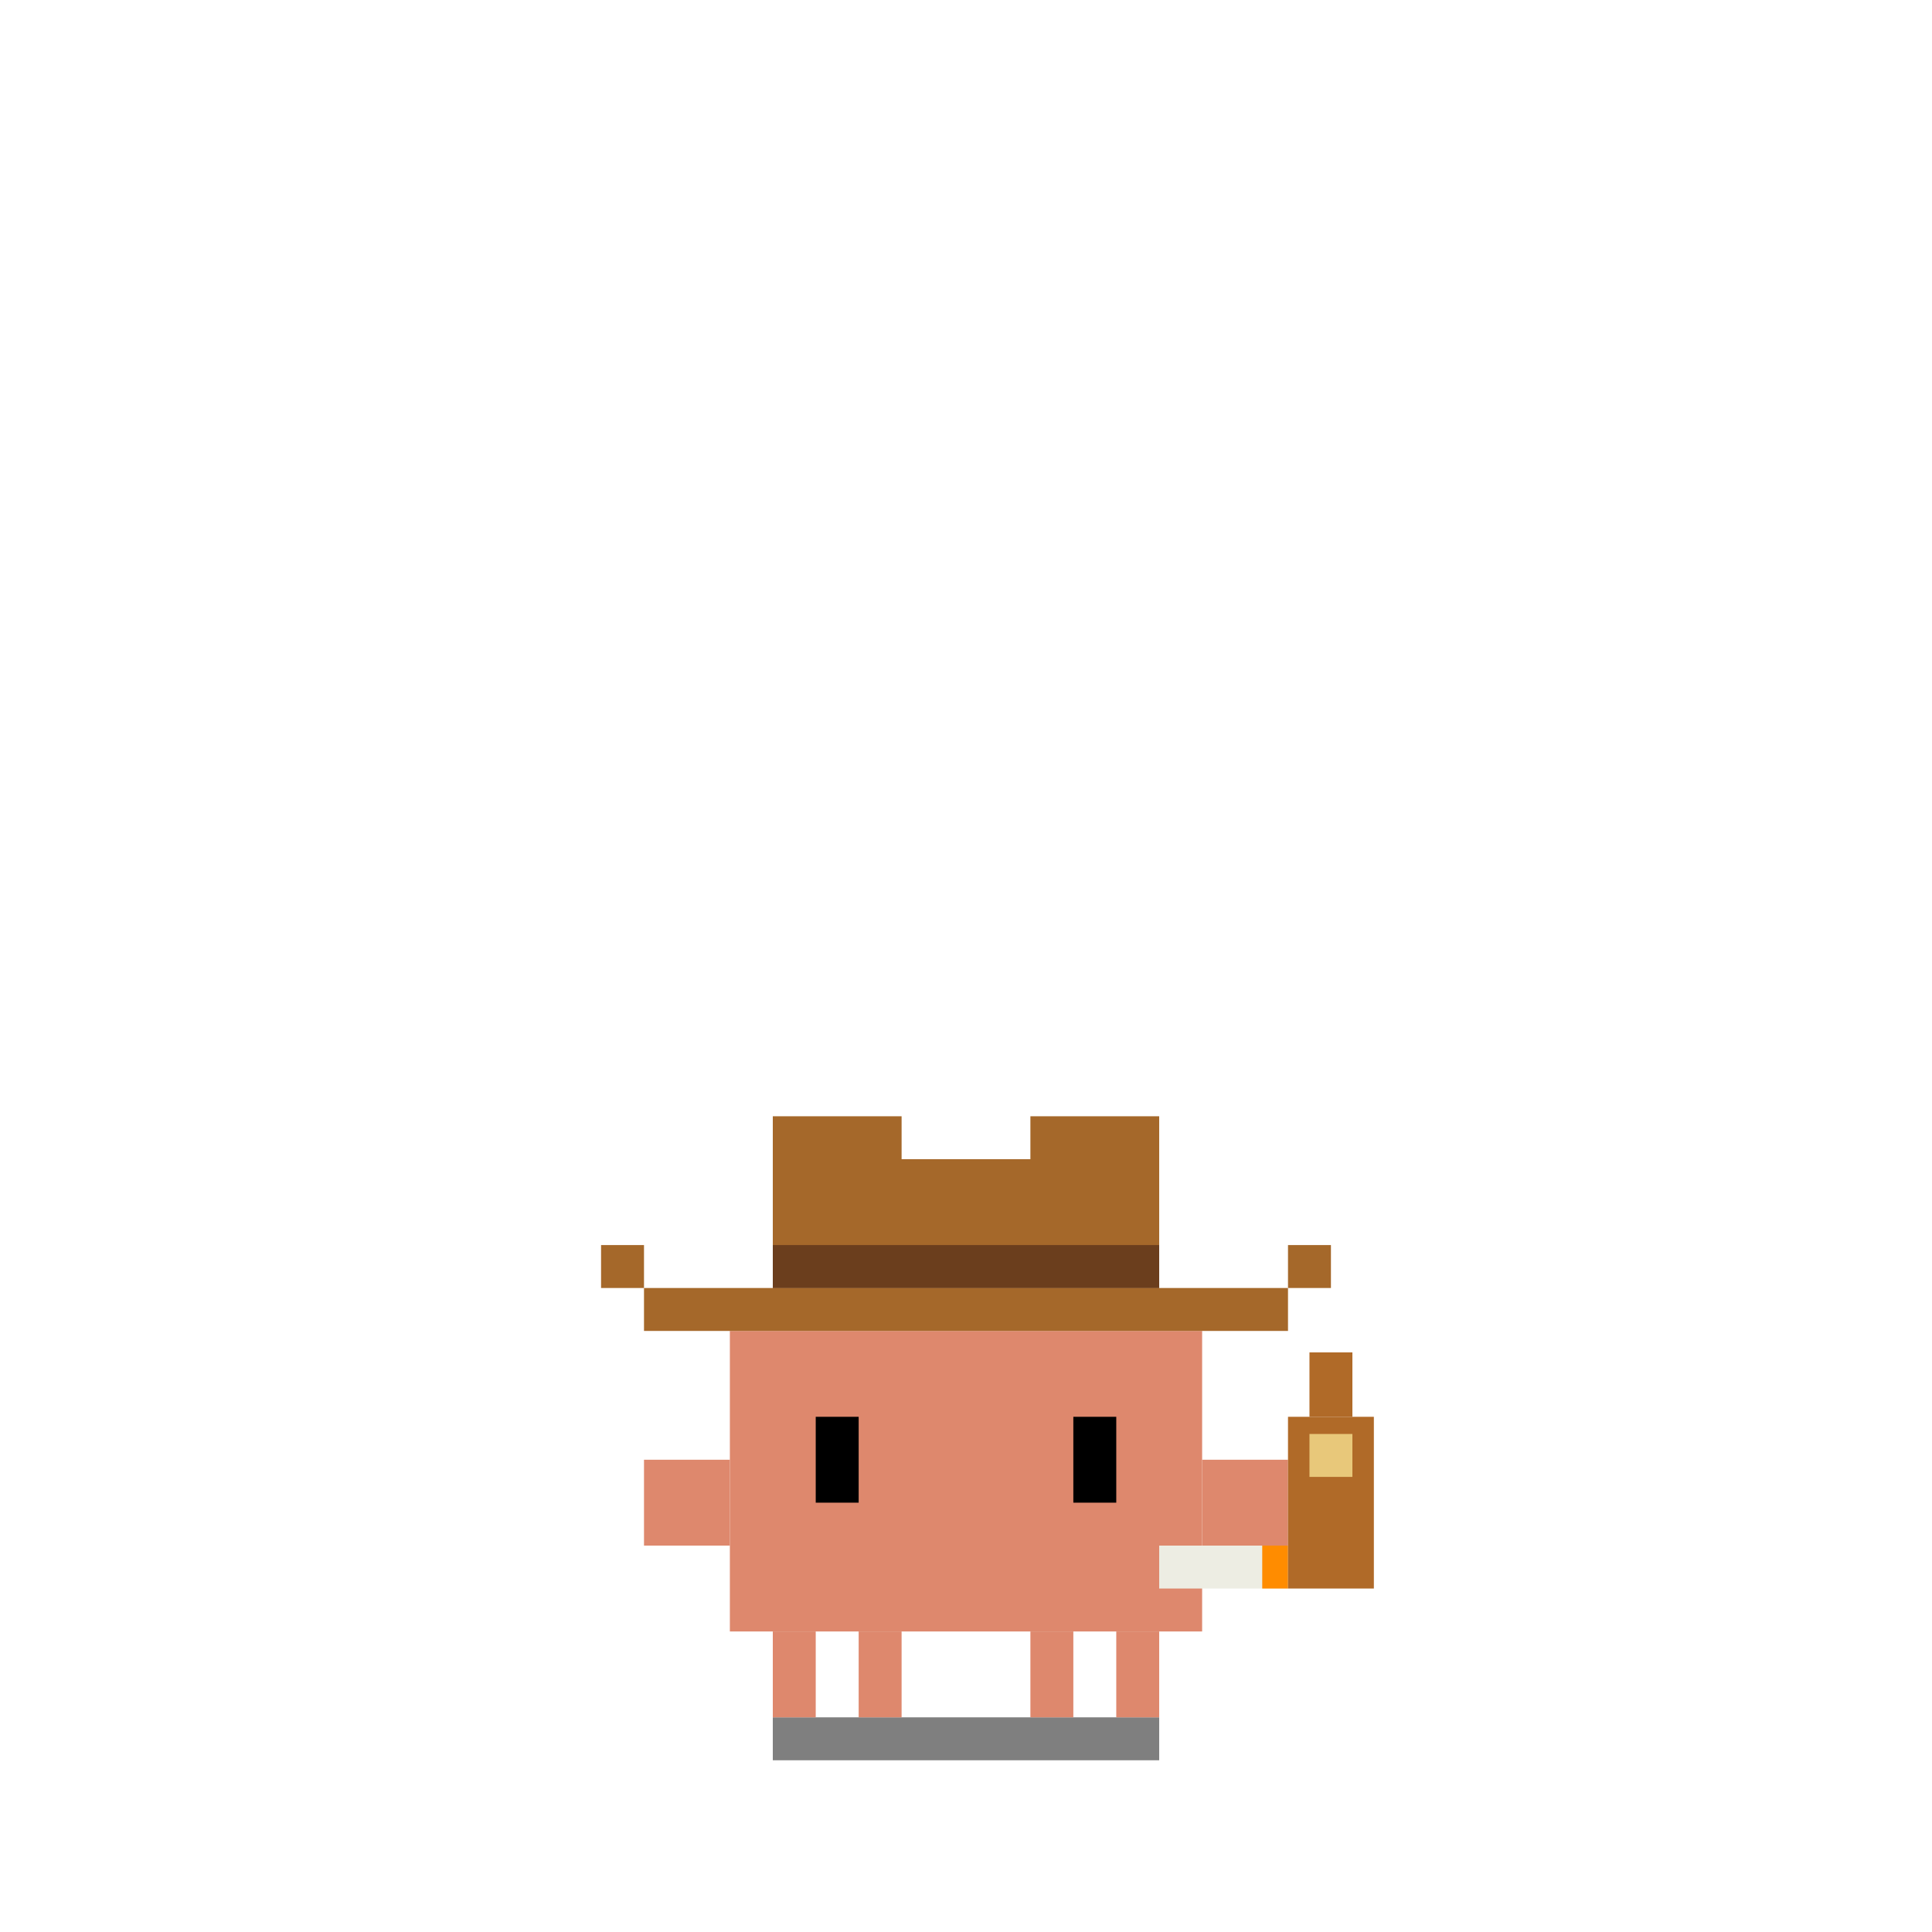
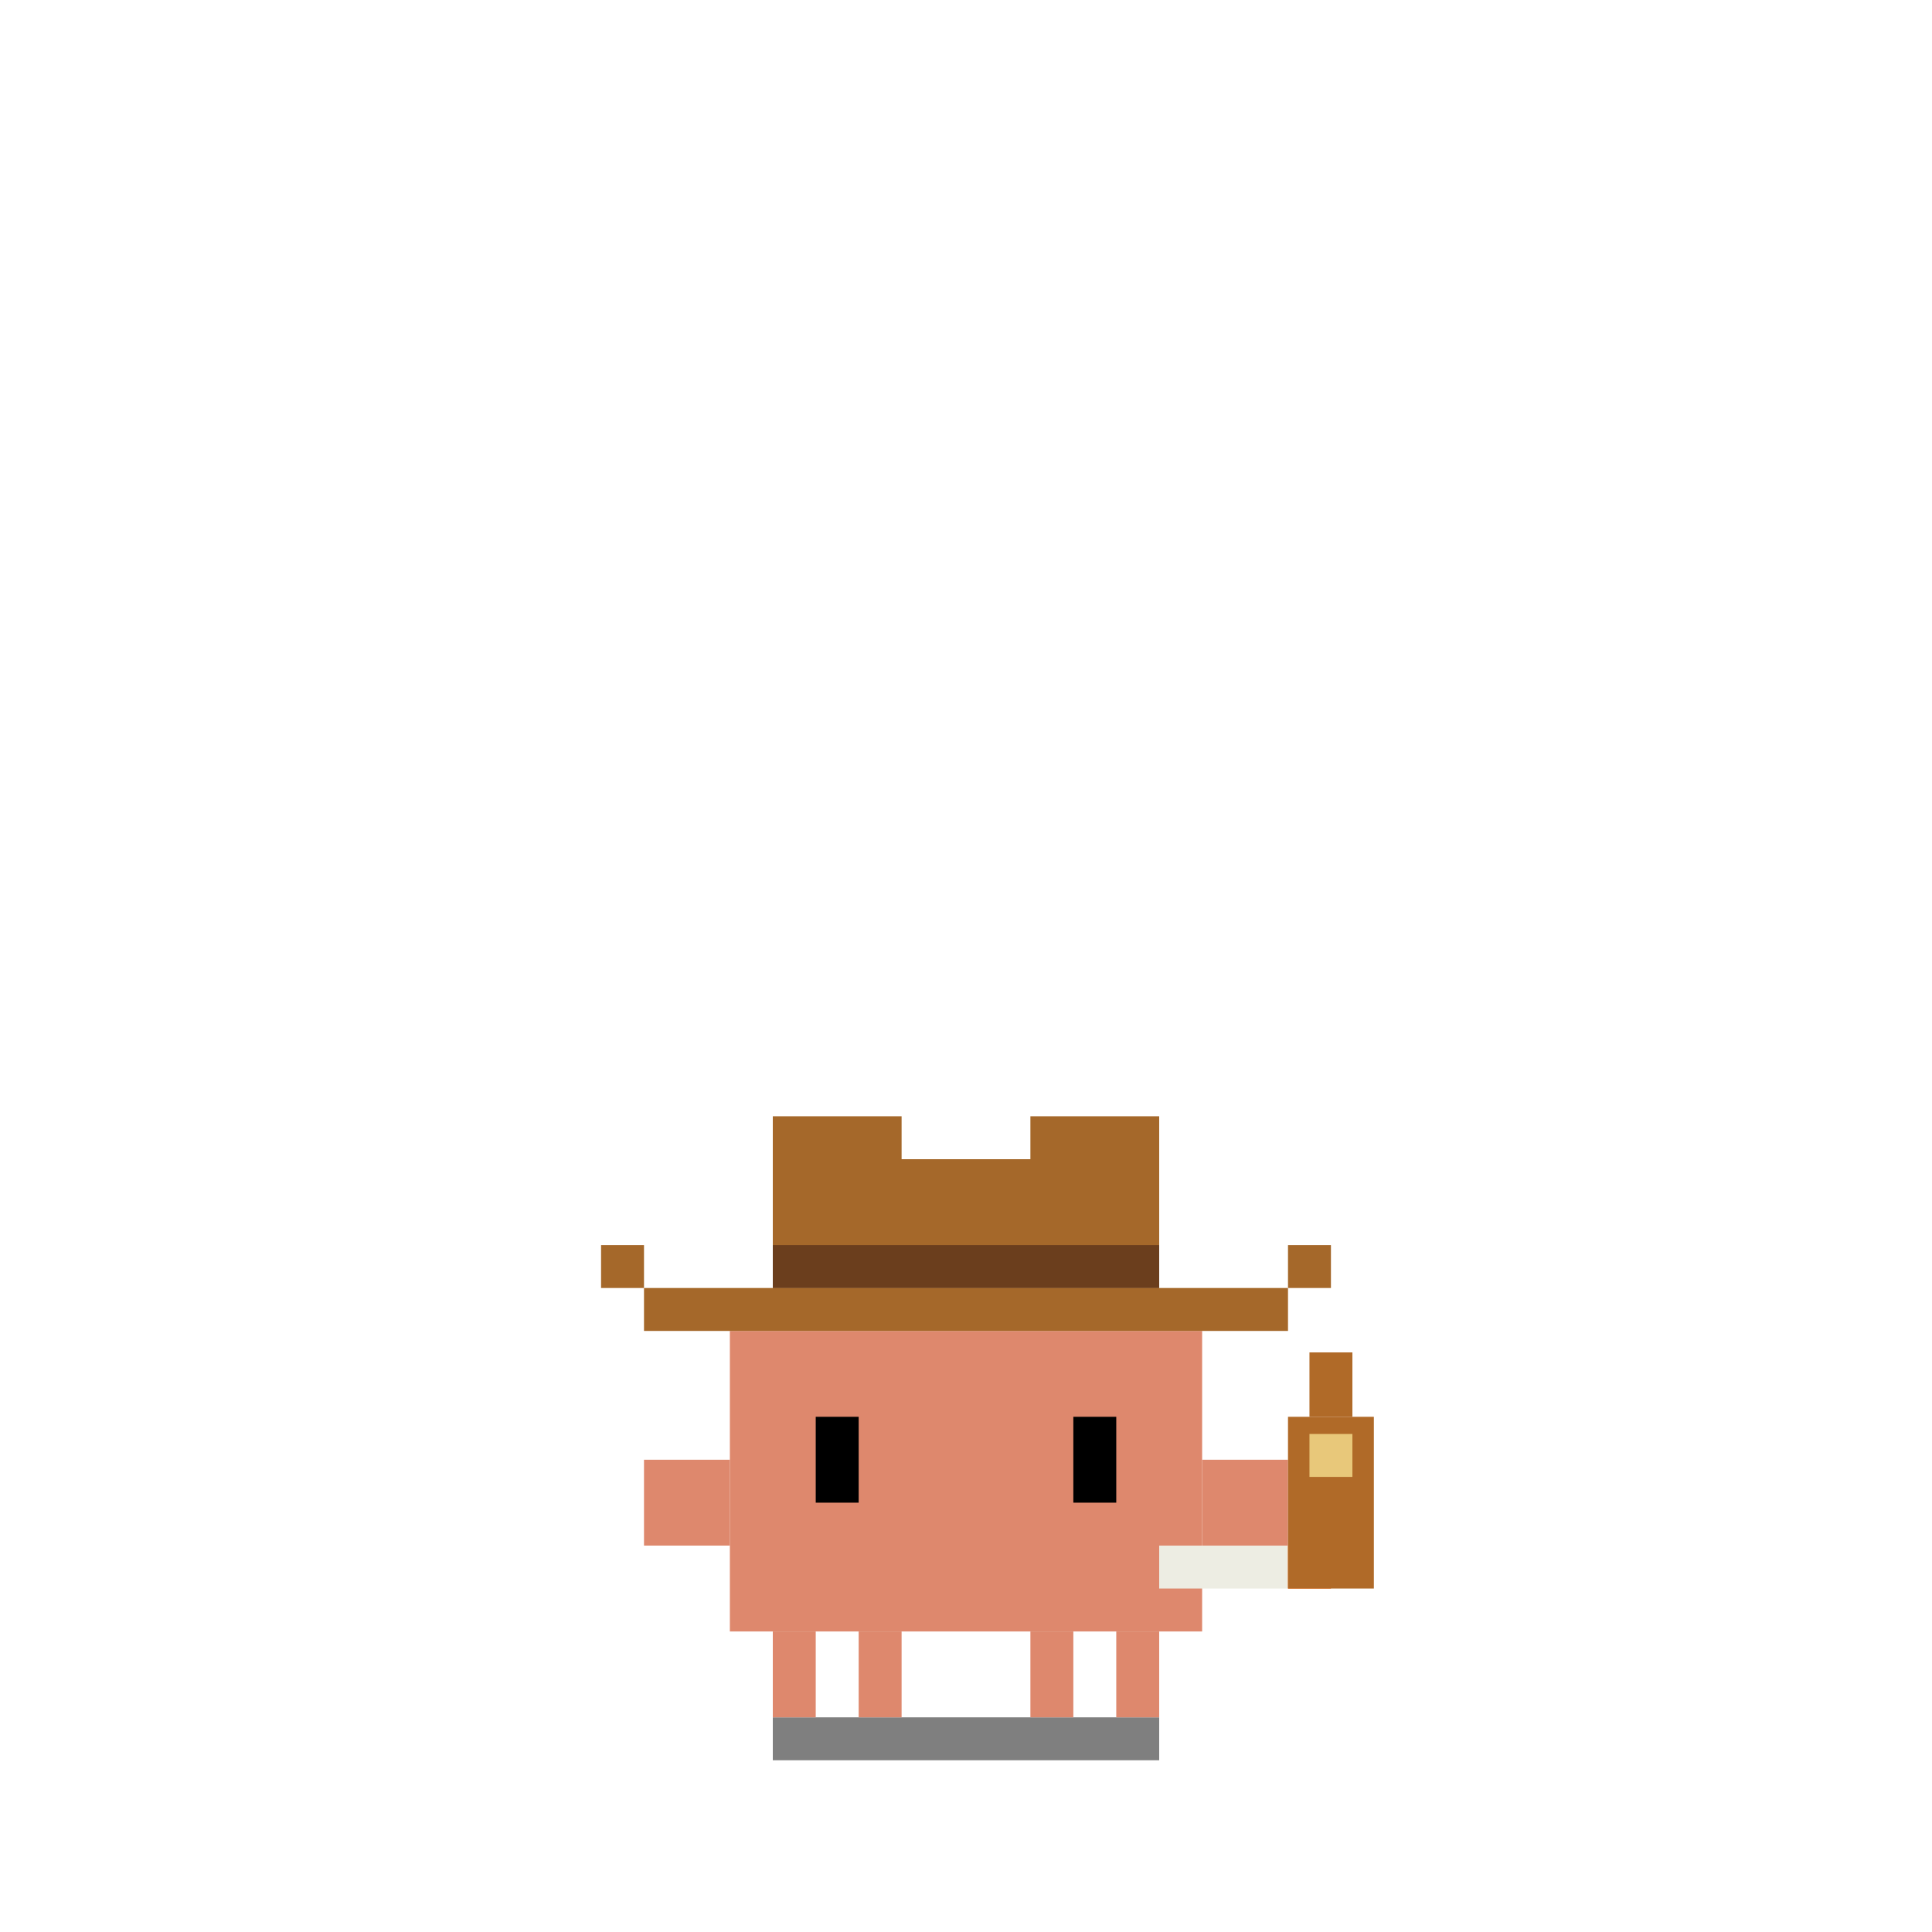
<svg xmlns="http://www.w3.org/2000/svg" viewBox="-15 -25 45 45" width="500" height="500">
  <defs>
    <style>
      /* one-shot 15s bender: drink, smoke, sway, pass out */
      .bd-master {
        transform-origin: 12px 15px;
        animation: bd-topple 15s 1 ease-in-out forwards;
      }
      .bd-sway {
        transform-origin: 7.5px 13px;
        animation: bd-sway 15s 1 ease-in-out forwards;
      }
      .bd-eyes {
        transform-origin: 7.5px 9px;
        animation: bd-droop 15s 1 ease-in-out forwards;
      }
      .bd-bottle {
        transform-origin: 15.5px 12px;
        animation: bd-swig 15s 1 ease-in-out forwards;
      }
      .bd-shadow { transform-origin: 7.5px 15.5px; animation: bd-shadow 15s 1 ease-in-out forwards; }
      .bd-ember { animation: bd-ember 1.6s infinite ease-in-out; }
      .bd-smoke { opacity: 0; }
      .bd-s1 { animation: bd-rise 3s infinite linear; }
      .bd-s2 { animation: bd-rise 3s infinite linear; animation-delay: 1.5s; }
      .bd-z { opacity: 0; }
      .bd-z1 { animation: bd-float 3.5s infinite ease-in-out; animation-delay: 11.5s; }
      .bd-z2 { animation: bd-float 3.5s infinite ease-in-out; animation-delay: 12.7s; }
      .bd-z3 { animation: bd-float 3.5s infinite ease-in-out; animation-delay: 13.9s; }

      @keyframes bd-swig {
        0%, 8%   { transform: rotate(0deg) translate(0, 0); }
        14%, 22% { transform: rotate(-70deg) translate(-1px, -2px); }  /* swig 1 */
        28%, 34% { transform: rotate(0deg) translate(0, 0); }
        40%, 50% { transform: rotate(-75deg) translate(-1px, -2.5px); } /* swig 2, longer */
        56%      { transform: rotate(0deg) translate(0, 0); }
        70%      { transform: rotate(0deg) translate(0, 0); }
        78%, 100%{ transform: rotate(100deg) translate(2px, 3px); }     /* bottle hits the floor */
      }
      @keyframes bd-sway {
        0%, 30%  { transform: rotate(0deg); }
        38%      { transform: rotate(-2.5deg); }
        46%      { transform: rotate(2.5deg); }
        54%      { transform: rotate(-4deg); }
        62%      { transform: rotate(4deg); }
        68%      { transform: rotate(-5deg); }
        72%, 100%{ transform: rotate(0deg); }
      }
      @keyframes bd-topple {
        0%, 72%  { transform: rotate(0deg); }
        76%      { transform: rotate(20deg); }
        80%, 100%{ transform: rotate(88deg); }   /* face-plant to the right */
      }
      @keyframes bd-droop {
        0%, 35%  { transform: scaleY(1); }
        55%      { transform: scaleY(0.55); }
        75%, 100%{ transform: scaleY(0.12); }
      }
      @keyframes bd-shadow {
        0%, 72%  { transform: scaleX(1); opacity: 0.5; }
        80%, 100%{ transform: scaleX(1.5); opacity: 0.4; }
      }
-       @keyframes bd-ember { 0%, 100% { opacity: .55; } 50% { opacity: 1; } }
+       @keyframes bd-ember { 0%, 100% { fill: #E03A00; opacity: .85; } 50% { fill: #FF7A1A; opacity: 1; } }
      @keyframes bd-rise {
        0%   { transform: translate(0, 1.5px); opacity: 0; }
        25%  { opacity: .8; }
        100% { transform: translate(1px, -4px); opacity: 0; }
      }
      @keyframes bd-float {
        0%   { transform: translate(0, 0) scale(.5); opacity: 0; }
        15%  { opacity: 1; }
        100% { transform: translate(4px, -9px) scale(1.1); opacity: 0; }
      }
    </style>
  </defs>
  <g class="bd-shadow">
    <rect x="3" y="15" width="9" height="1" fill="#000000" opacity="0.5" />
  </g>
  <g class="bd-master">
    <g fill="#DE886D">
      <rect x="3" y="13" width="1" height="2" />
      <rect x="5" y="13" width="1" height="2" />
      <rect x="9" y="13" width="1" height="2" />
      <rect x="11" y="13" width="1" height="2" />
    </g>
    <g class="bd-sway">
      <rect x="2" y="6" width="11" height="7" fill="#DE886D" />
      <rect x="0" y="9" width="2" height="2" fill="#DE886D" />
      <rect x="13" y="9" width="2" height="2" fill="#DE886D" />
      <g class="od-hat">
        <rect x="-1" y="4" width="1" height="1" fill="#A5682A" />
        <rect x="15" y="4" width="1" height="1" fill="#A5682A" />
        <rect x="0" y="5" width="15" height="1" fill="#A5682A" />
        <rect x="3" y="2" width="9" height="3" fill="#A5682A" />
        <rect x="3" y="1" width="3" height="1" fill="#A5682A" />
        <rect x="9" y="1" width="3" height="1" fill="#A5682A" />
        <rect x="3" y="4" width="9" height="1" fill="#6B3E1D" />
      </g>
      <g class="bd-eyes" fill="#000000">
        <rect x="4" y="8" width="1" height="2" />
        <rect x="10" y="8" width="1" height="2" />
      </g>
      <g class="od-cig">
        <rect x="12" y="11" width="3" height="1" fill="#EDEDE3" />
-         <rect x="14.4" y="11" width="0.6" height="1" fill="#FF8C00" class="bd-ember" />
+         <rect x="15" y="11" width="1" height="1" fill="#FF5A00" class="bd-ember" />
        <rect x="14" y="9.4" width="0.8" height="0.8" fill="#9E9E9E" class="bd-smoke bd-s1" />
        <rect x="14.2" y="7.4" width="0.7" height="0.7" fill="#B0B0B0" class="bd-smoke bd-s2" />
      </g>
      <g class="bd-bottle">
        <rect x="15" y="8" width="2" height="4" fill="#B06A28" />
        <rect x="15.5" y="6.5" width="1" height="1.5" fill="#B06A28" />
        <rect x="15.5" y="8.4" width="1" height="1" fill="#E8C87A" />
      </g>
    </g>
  </g>
  <g fill="#9AB8D8">
    <rect class="bd-z bd-z1" x="14" y="10" width="1.6" height="1.6" />
    <rect class="bd-z bd-z2" x="15" y="9" width="1.2" height="1.2" />
    <rect class="bd-z bd-z3" x="13" y="9" width="0.9" height="0.9" />
  </g>
</svg>
